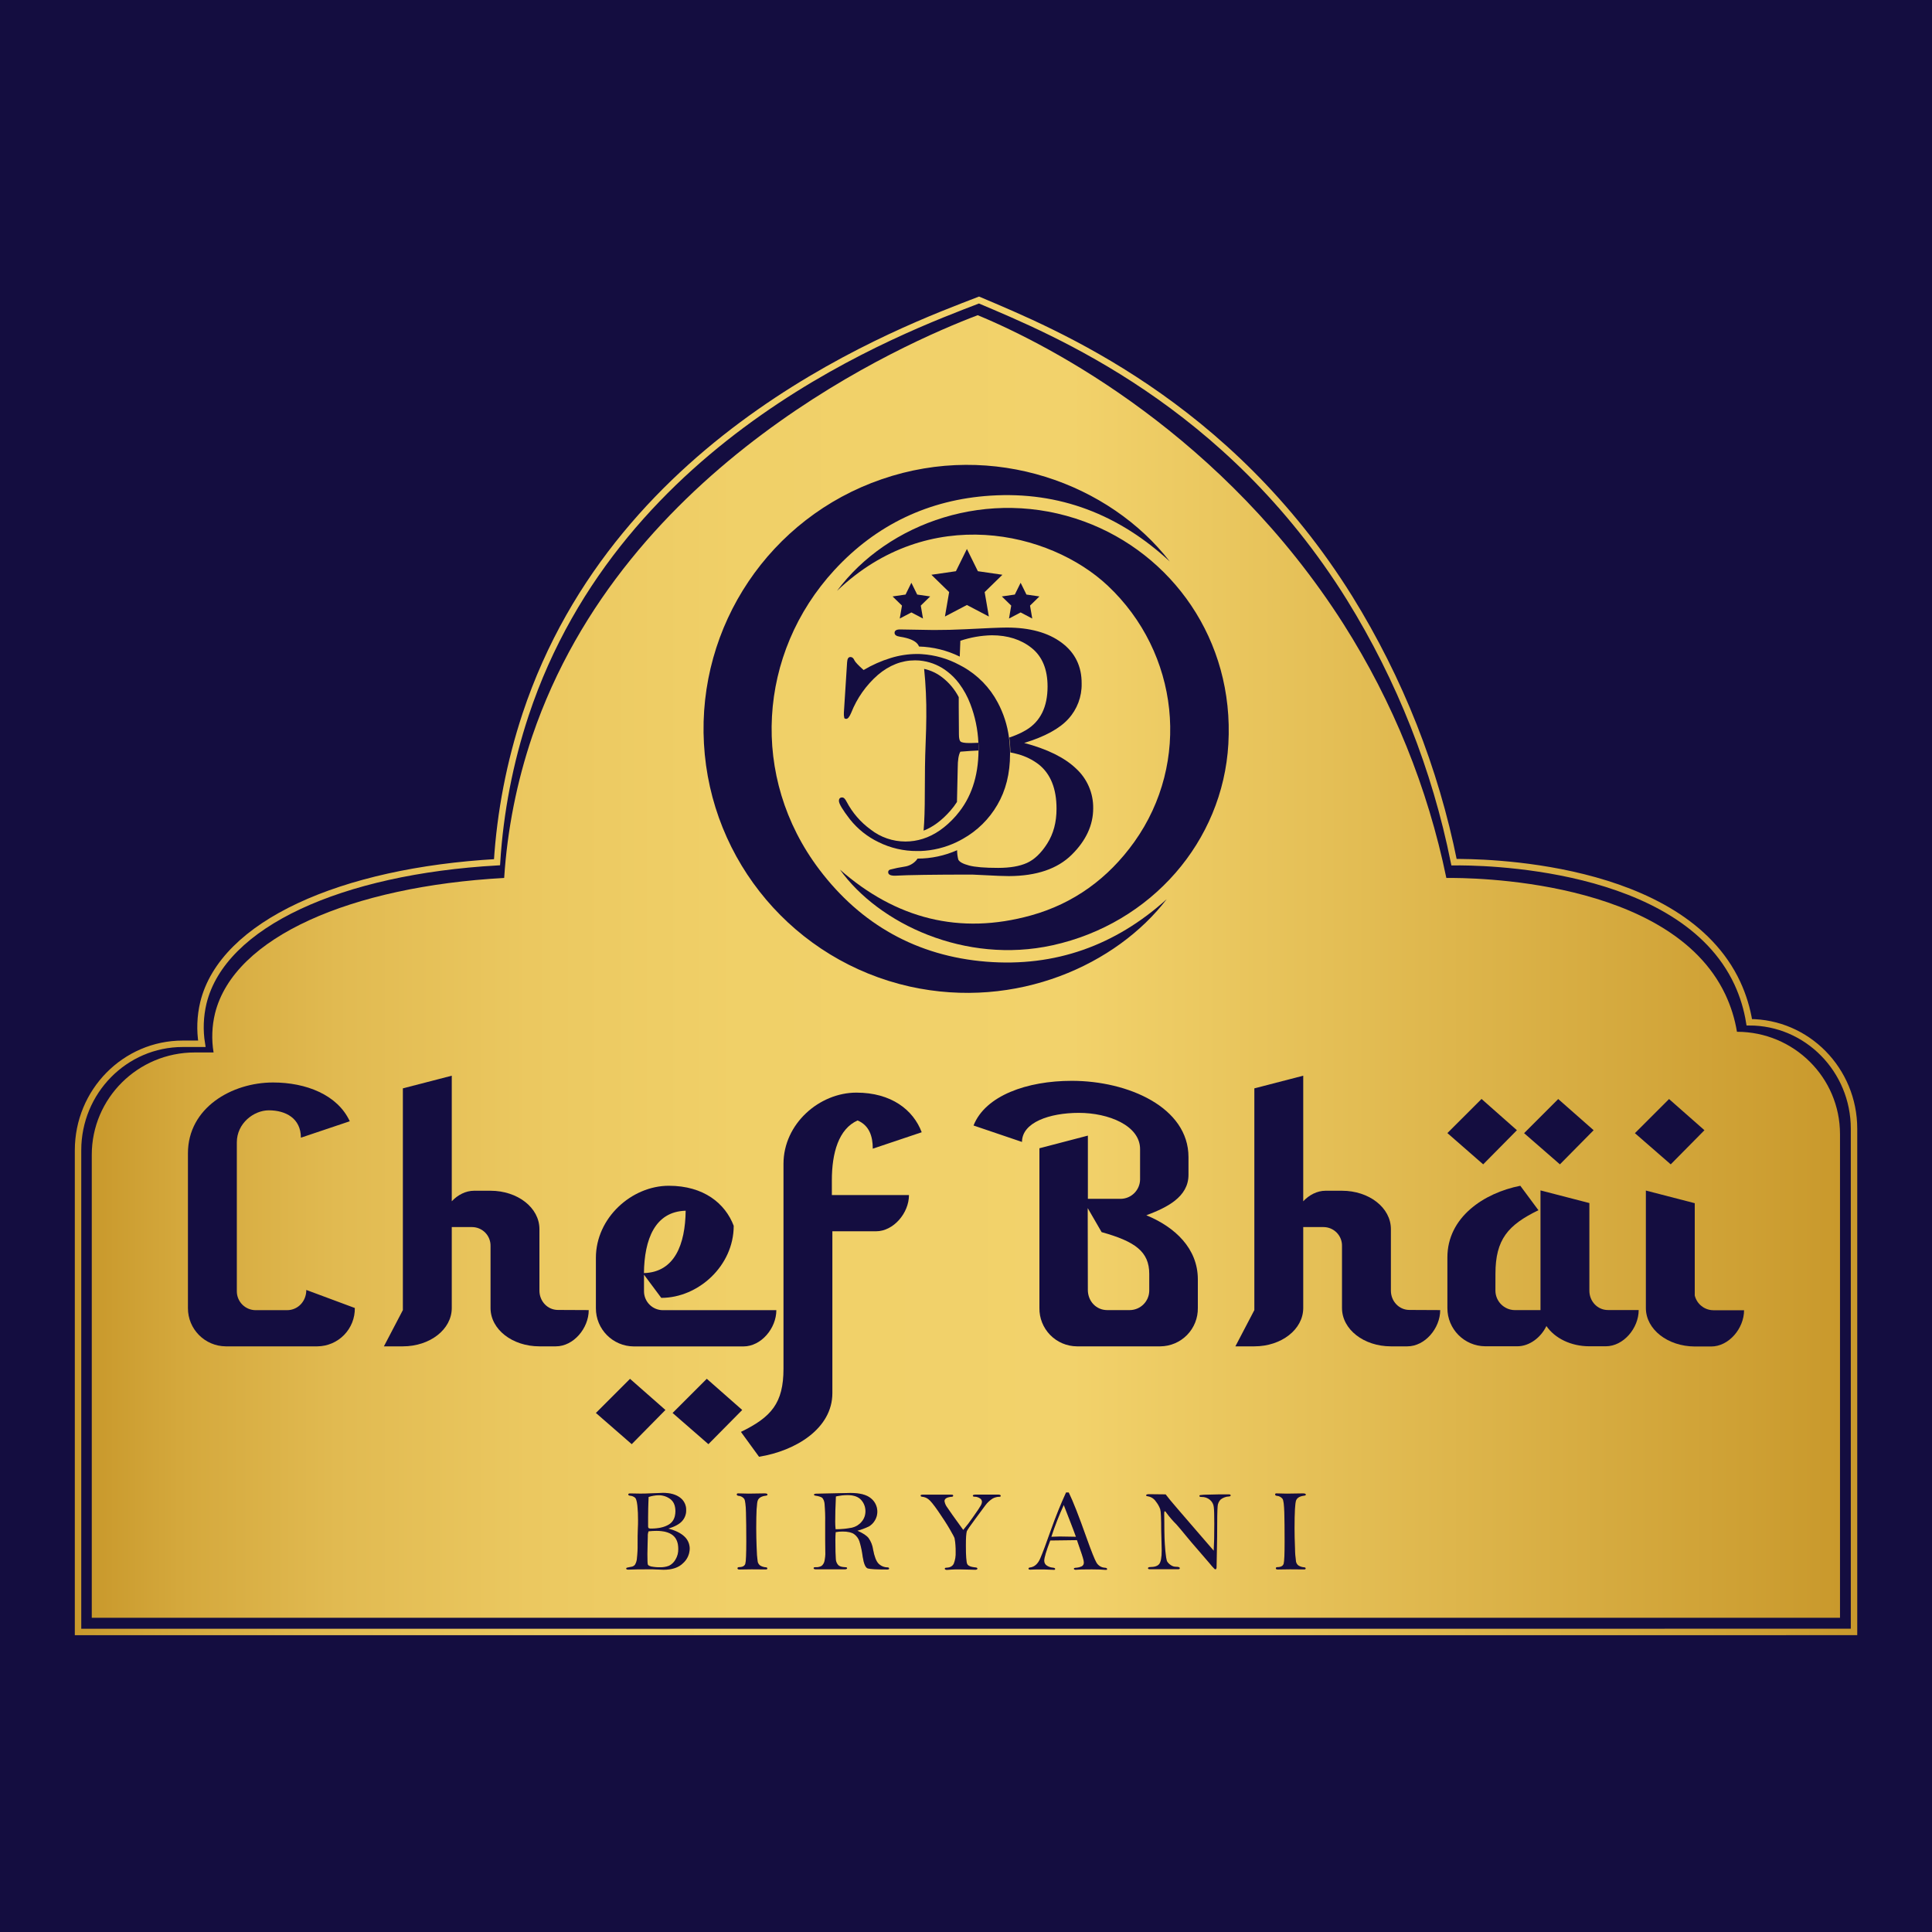
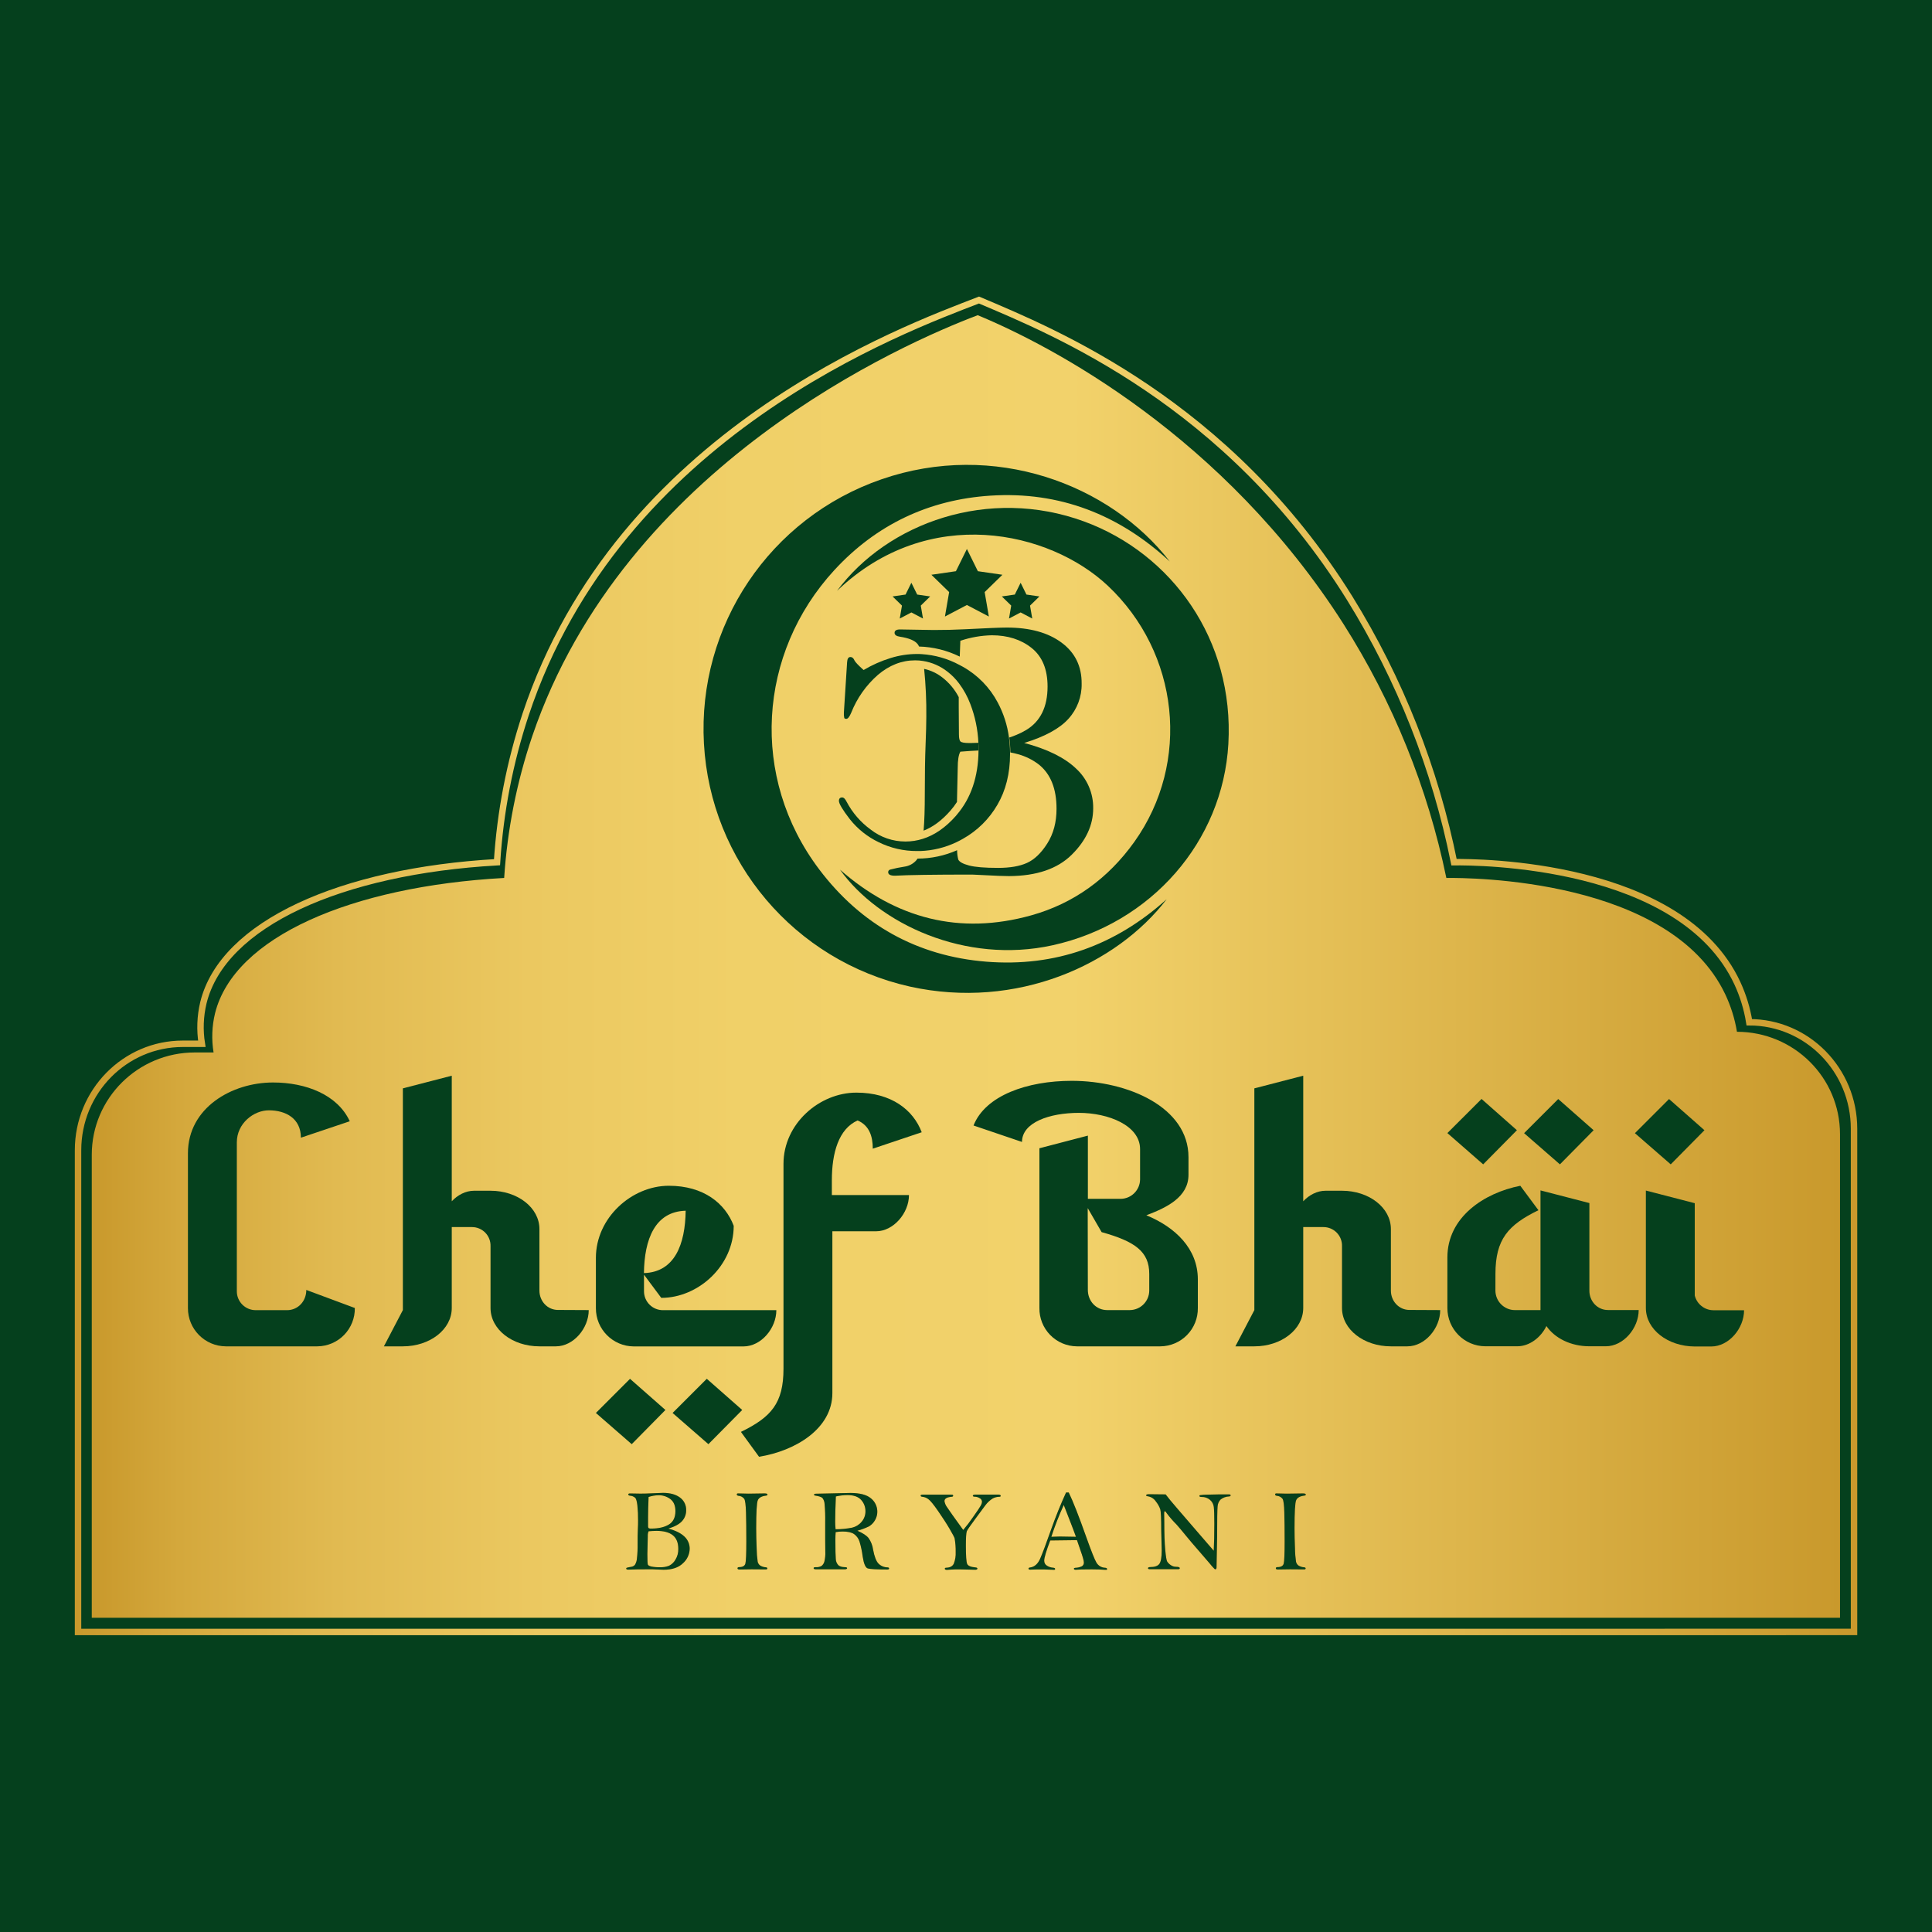
<svg xmlns="http://www.w3.org/2000/svg" xmlns:xlink="http://www.w3.org/1999/xlink" id="Layer_1" data-name="Layer 1" viewBox="0 0 1200 1200">
  <defs>
-     <style>.cls-1{fill:#140d40;}.cls-2{fill:url(#linear-gradient);}.cls-3{fill:none;stroke-miterlimit:10;stroke-width:4px;stroke:url(#linear-gradient-2);}.cls-4{fill:#faa323;}</style>
+     <style>
+             .cls-1 {
+                 fill: #05401D;
+             }
+ 
+             .cls-2 {
+                 fill: url(#linear-gradient);
+             }
+ 
+             .cls-3 {
+                 fill: none;
+                 stroke-miterlimit: 10;
+                 stroke-width: 4px;
+                 stroke: url(#linear-gradient-2);
+             }
+ 
+             .cls-4 {
+                 fill: #faa323;
+             }
+         </style>
    <linearGradient id="linear-gradient" x1="57.02" y1="600.31" x2="1142.98" y2="600.31" gradientUnits="userSpaceOnUse">
      <stop offset="0" stop-color="#c9992c" />
      <stop offset="0.05" stop-color="#d4a83c" />
      <stop offset="0.14" stop-color="#e1ba51" />
      <stop offset="0.25" stop-color="#ebc860" />
      <stop offset="0.37" stop-color="#f0d068" />
      <stop offset="0.56" stop-color="#f2d26b" />
      <stop offset="1" stop-color="#c9992c" />
    </linearGradient>
    <linearGradient id="linear-gradient-2" x1="46.47" y1="599.92" x2="1153.53" y2="599.92" xlink:href="#linear-gradient" />
  </defs>
  <rect class="cls-1" width="1200" height="1200" />
  <path class="cls-2" d="M57,1004.83V717.27c0-35.11,28.67-63.57,64-63.57h11.65a61.11,61.11,0,0,1,.93-24.39c11.85-47.4,84.58-78.73,179.57-84a344.48,344.48,0,0,1,17.47-88.14c57.33-168.46,231-244.13,276.66-261.39,46.08,19.07,152.72,75,227.24,191.89a471.38,471.38,0,0,1,63.83,157.64c14.26-.14,138.92.14,173.23,72.25a87.84,87.84,0,0,1,7.28,23.3h0c35.38,0,64,28.47,64,63.58v300.38Z" />
  <path class="cls-3" d="M48.47,1013.65V714.46c0-36.54,29.12-66.15,65.06-66.15h11.83a65.32,65.32,0,0,1,.94-25.38c12-49.32,85.92-81.91,182.41-87.39a365.42,365.42,0,0,1,17.74-91.71c58.23-175.28,235.19-239.52,281.62-257.48,46.81,19.85,154.52,63.57,230.22,185.17a497.57,497.57,0,0,1,64.83,164c14.48-.14,141.11.15,176,75.18a92.94,92.94,0,0,1,7.39,24.24h0c35.94,0,65.06,29.62,65.06,66.16v312.53Z" />
  <polygon class="cls-1" points="600.56 340.98 607.37 354.79 622.62 357 611.59 367.75 614.19 382.93 600.56 375.77 586.92 382.93 589.53 367.75 578.5 357 593.74 354.79 600.56 340.98" />
  <polygon class="cls-1" points="566.07 361.97 569.68 369.29 577.75 370.46 571.91 376.15 573.29 384.19 566.07 380.39 558.85 384.19 560.23 376.15 554.39 370.46 562.46 369.29 566.07 361.97" />
  <polygon class="cls-1" points="633.93 361.97 637.54 369.29 645.61 370.46 639.77 376.15 641.15 384.19 633.93 380.39 626.71 384.19 628.09 376.15 622.25 370.46 630.32 369.29 633.93 361.97" />
  <path class="cls-1" d="M627.36,467.35v1q0,18.12-7.89,31.57A56.73,56.73,0,0,1,598.08,521c-1.28.72-2.59,1.43-3.92,2.06a56.92,56.92,0,0,1-22.53,5.53c-.68,0-1.35,0-2,0a53.08,53.08,0,0,1-23.84-5.47,50.9,50.9,0,0,1-17.9-14.25c-4.53-5.87-6.82-9.68-6.82-11.41,0-1.42.68-2.15,2-2.15,1,0,1.9.89,2.79,2.69a50.35,50.35,0,0,0,14.88,17.22,35.07,35.07,0,0,0,21.64,7.46,35.43,35.43,0,0,0,10.77-1.66q11-3.43,20.59-14.28c.19-.21.35-.42.51-.63q13.32-15.52,13.53-40v-.77c0-1.38,0-2.73-.09-4.06a76.31,76.31,0,0,0-5-24,52,52,0,0,0-7-12.78,37.3,37.3,0,0,0-7.2-7.32,32.71,32.71,0,0,0-15.12-6.63,29,29,0,0,0-5-.4q-12.45,0-23.14,9.07a61.09,61.09,0,0,0-16.5,23.41c-1.07,2.57-2.1,3.86-3.06,3.86-.72,0-1.14-.19-1.28-.59a11.87,11.87,0,0,1-.24-3.27l2-31.31c.14-2.15.79-3.23,2-3.23s2,.73,2.6,2.15c.49,1,2.36,3,5.65,5.92a77.12,77.12,0,0,1,16.9-7.48,55.68,55.68,0,0,1,16.14-2.48c1,0,2.08,0,3.11.1A57,57,0,0,1,595.93,413c.73.38,1.45.75,2.18,1.17a54.82,54.82,0,0,1,21.59,22.15,64,64,0,0,1,7,21.78A73.22,73.22,0,0,1,627.36,467.35Z" />
  <path class="cls-1" d="M679,502.07q0,15.6-13.3,28.79t-39,13.3c-3.25,0-8.41-.21-15.49-.59-4.54-.23-7-.35-7.39-.35q-35.58,0-48,.7c-2.78,0-4.16-.74-4.16-2.19a1.62,1.62,0,0,1,1.21-1.61,82.2,82.2,0,0,1,9-1.85,11.87,11.87,0,0,0,7.27-3.93,9.55,9.55,0,0,0,.77-1.05,60.76,60.76,0,0,0,24.56-5.21,24,24,0,0,0,.73,5.8c.65,1.44,2.87,2.68,6.68,3.69s9.84,1.49,18.09,1.49c7.31,0,13.27-1,17.85-3.06s8.79-6,12.64-12.06,5.77-13.2,5.77-21.61q0-18.69-11-27.48a37.1,37.1,0,0,0-13-6.41c-1.5-.42-3-.79-4.68-1.09a73.22,73.22,0,0,0-.67-9.26,47.23,47.23,0,0,0,4.48-1.66,43.13,43.13,0,0,0,6-3q13.29-8,13.3-27,0-16.05-9.89-23.95T616,394.58A65.45,65.45,0,0,0,596.49,398c-.14,3.41-.25,6.68-.37,9.83a61,61,0,0,0-25.28-6.26,6.76,6.76,0,0,0-1-1.66q-2.67-3.18-10.87-4.44c-2.22-.32-3.34-1.12-3.34-2.43s1.12-2.08,3.34-2.08l21,.35q10.28,0,19.28-.46,20.24-1.06,26.1-1.06,21.39,0,34,9.35t12.48,25.52a31.49,31.49,0,0,1-8.2,21.8q-8.21,9.12-27.49,15,21.49,5.69,32.16,15.85A32.83,32.83,0,0,1,679,502.07Z" />
  <path class="cls-1" d="M607.73,465.38v.77c-1.51.05-3.08.12-4.69.24-2.11.12-4.28.28-6.55.49-1.09,1.92-1.63,5.28-1.63,10.05l-.47,21.19a44.61,44.61,0,0,1-4.21,5.56c-5.25,5.94-10.7,10-16.52,12.25.52-5.94.75-13.53.75-22.83q0-18.72.47-30.19c.3-7.67.47-13.53.47-17.62A266.29,266.29,0,0,0,574,415.45,28.36,28.36,0,0,1,585.58,421a37,37,0,0,1,9.91,12c0,2.12,0,4.18,0,6.1l.12,17.08c0,2.31.33,3.79,1,4.39s2.45.94,5.38.94H603c1.59,0,3.15-.07,4.67-.14C607.71,462.65,607.73,464,607.73,465.38Z" />
  <path class="cls-1" d="M726.58,348.76c-31.45-29.12-68.45-43.65-111.33-40.91-38.25,2.45-71,18-97,46.23-47.58,51.68-52.68,128.74-9.36,186,25.86,34.2,60.78,53.8,103.75,57.24,42.72,3.41,80.1-10.05,112-38.8-31,40.53-93.08,68.93-159.49,54.26A164,164,0,0,1,547.6,297.67C617.38,273.59,689.36,300.68,726.58,348.76Z" />
  <path class="cls-1" d="M519.88,367c31.44-42.3,94.17-64.89,153.55-43.08,54.25,19.93,93.24,73.29,89.52,138.22-3.46,60.4-47.78,111.5-109.25,125-54.1,11.88-107.79-13.26-132-47,34.64,30.42,74.26,40.8,118.71,28.43,26.6-7.4,48-23.07,64.16-45.69,35.25-49.45,27.92-117.37-16.61-159.19C652,330,576.89,312.49,519.88,367Z" />
  <path class="cls-1" d="M220.39,812.42a23.46,23.46,0,0,1-23.29,23.82H140.29a23.69,23.69,0,0,1-23.56-23.82V716.35c0-28.27,27.23-44,52.88-44,20.42,0,40,7.59,47.64,24.08l-30.36,10.21c0-12-9.43-17-19.9-17-9.42,0-19.89,8.11-19.89,19.89V802a11.72,11.72,0,0,0,11.78,11.77h19.37c6.8,0,12-5.49,12-12.56Z" />
  <path class="cls-1" d="M365.67,813.72c0,11.26-9.42,22.52-20.42,22.52h-10.2c-16.76,0-30.37-10.47-30.37-23.82V773.94a11.51,11.51,0,0,0-11.52-11.78H280.6v50.26c0,13.35-13.61,23.82-30.37,23.82H238.45l11.78-22.52V676l30.37-7.86v78c3.66-3.93,8.64-6.55,13.87-6.55h10.21c16.75,0,30.37,10.48,30.37,23.83v38.21c0,6.55,5,12,11.51,12Z" />
  <path class="cls-1" d="M455.72,761.37c0,24.87-22,44.76-45,44.76L400,791.74V802a11.73,11.73,0,0,0,11.78,11.77h70.42c0,11.26-9.43,22.52-20.42,22.52H393.68a23.68,23.68,0,0,1-23.56-23.82V781.27c0-24.87,22.25-44.77,45.29-44.77C437.13,736.5,450.48,747.5,455.72,761.37ZM413.31,875.76,392.37,897l-22.25-19.38,21.2-21.2ZM425.88,752c-19.11.52-25.66,17.8-25.92,38.74C419.07,790.17,425.62,772.89,425.88,752ZM461,875.76,440,897l-22.25-19.38L439,856.39Z" />
  <path class="cls-1" d="M532.68,695.93c-11.78,5.24-16,20.16-16,37.17v9.16h47.9c0,11.26-9.68,22.51-20.42,22.51H517V865.29c0,22-22.77,35.86-45.55,39.53l-11.25-15.45c18.84-9.16,26.44-17.8,26.44-39.26V722.89c0-24.87,22.25-44.24,45.28-44.24,21.73,0,35.34,10.74,40.57,24.61L542.1,713.47C542.1,705.88,540,699.07,532.68,695.93Z" />
  <path class="cls-1" d="M744,794.62v17.8a23.47,23.47,0,0,1-23.3,23.82H668.89a23.46,23.46,0,0,1-23.29-23.82V713.21l30.1-7.86v39.27h20.42a12.18,12.18,0,0,0,12-12V713.73c0-14.66-19.63-22.51-38-22.51s-35.34,6-35.34,18.06l-30.1-10.21c7.33-18.58,33.25-27.75,61-27.75,35.08,0,72.51,16.5,72.51,47.38v11c0,13.87-13.61,20.42-26.18,25.13C729.88,762.16,744,775.51,744,794.62Zm-68.32,6.54c0,7.07,5.23,12.56,12,12.56h14.14a12.18,12.18,0,0,0,12-12V791.21c0-13.87-8.9-20.15-29.58-25.91l-8.64-14.92Z" />
  <path class="cls-1" d="M894.54,813.72c0,11.26-9.43,22.52-20.42,22.52H863.91c-16.75,0-30.37-10.47-30.37-23.82V773.94A11.5,11.5,0,0,0,822,762.16H809.46v50.26c0,13.35-13.61,23.82-30.36,23.82H767.32l11.78-22.52V676l30.36-7.86v78c3.67-3.93,8.64-6.55,13.88-6.55h10.2c16.76,0,30.37,10.48,30.37,23.83v38.21c0,6.55,5,12,11.52,12Z" />
  <path class="cls-1" d="M942.18,702l-20.95,21.2L899,703.78l21.21-21.2Zm-13.35,99.73a12.17,12.17,0,0,0,12,12h16V739.38l30.36,7.86v54.44c0,6.55,5,12,11.52,12h19.11c0,11.26-9.43,22.52-20.42,22.52H987.2c-11.52,0-21.47-5-26.7-12.57-3.4,7.07-10.47,12.57-18.06,12.57h-19.9A23.69,23.69,0,0,1,899,812.42V781c0-24.86,22.52-40,45.29-44.5l11.26,15.19c-18.85,9.16-26.7,18.06-26.7,39.52Zm61-99.73-20.94,21.2-22.25-19.37,21.2-21.2Z" />
  <path class="cls-1" d="M1058.66,702l-20.94,21.2-22.25-19.37,21.2-21.2Zm-36.38,110.47v-73l30.36,7.86v57.32a12,12,0,0,0,11.52,9.16h19.11c0,11.26-9.43,22.52-20.42,22.52h-10.21C1035.89,836.24,1022.28,825.77,1022.28,812.42Z" />
  <path class="cls-4" d="M415.12,949.44q6.64,1.75,9.95,4.9a10.2,10.2,0,0,1,3.31,7.66,12.33,12.33,0,0,1-4.11,8.9Q420.16,975,412.18,975c-1,0-2.59-.06-4.79-.18l-2.28-.11q-11,0-14.87.22c-.86,0-1.29-.23-1.29-.68a.5.5,0,0,1,.37-.5,26.28,26.28,0,0,1,2.77-.58,3.66,3.66,0,0,0,2.26-1.21,8.6,8.6,0,0,0,1.25-3.93,68,68,0,0,0,.43-8.83c0-3.86,0-7,.14-9.35s.14-4.19.14-5.45a81.69,81.69,0,0,0-.44-9.47c-.3-2.39-.72-3.91-1.27-4.56a5.45,5.45,0,0,0-3.36-1.38c-.69-.09-1-.34-1-.75s.35-.64,1-.64l6.5.11q3.18,0,6-.15c4.17-.21,6.87-.32,8.08-.32q6.61,0,10.51,2.89a9.35,9.35,0,0,1,3.86,7.9,9.76,9.76,0,0,1-2.54,6.75Q421.09,947.62,415.12,949.44Zm-12.27,1.66a7,7,0,0,0-.5,3.11l-.25,11.08q0,5.87.31,6.55t2.07,1.14a24.22,24.22,0,0,0,5.6.46,13.73,13.73,0,0,0,5.52-.94,9.43,9.43,0,0,0,3.91-3.74,12.14,12.14,0,0,0,1.79-6.68q0-5.79-3.41-8.51t-10.1-2.72C406.29,950.85,404.64,950.94,402.85,951.1Zm0-21.3q-.32,7.83-.32,12.69l0,5.29a2,2,0,0,0,.3,1.36,2.91,2.91,0,0,0,1.66.28q6.8,0,10.91-2.48t4.11-8.35q0-5-3.06-7.42a11.77,11.77,0,0,0-7.59-2.44A20.23,20.23,0,0,0,402.85,929.8Z" />
  <path class="cls-4" d="M458.38,927.58l6.52.15,10-.15c1.2,0,1.79.24,1.79.72s-.32.58-1,.68q-4,.49-5,2.86t-1,17.44q0,5.54.29,12.48a63,63,0,0,0,.64,8.29,4.33,4.33,0,0,0,1.36,2.21,7.4,7.4,0,0,0,3.72,1.22c.6.07.89.3.89.68s-.27.64-.82.64l-8.88-.07-7.56.11c-.83,0-1.25-.24-1.25-.72s.33-.75,1-.75c2.21,0,3.51-.78,3.89-2.21s.58-6,.58-13.69q0-11.16-.2-18.06T462.28,931a4.83,4.83,0,0,0-3.65-1.93c-.67-.12-1-.4-1-.82S457.88,927.58,458.38,927.58Z" />
  <path class="cls-4" d="M532.53,950.76q5,2.16,6.91,4.5a16.09,16.09,0,0,1,2.86,7.25c.8,4.29,1.92,7.17,3.34,8.65a7.94,7.94,0,0,0,5.59,2.36q1,.06,1,.69t-1.11.63q-10,0-12.13-.66t-3.16-7.31a56.56,56.56,0,0,0-2-9.46,9.07,9.07,0,0,0-3.36-4.57q-2.31-1.59-7.21-1.59a26,26,0,0,0-4.21.39c-.12,1.5-.18,3.06-.18,4.67q0,9.18.25,11.87a6.07,6.07,0,0,0,1.52,3.93c.84.82,2.25,1.25,4.23,1.3.86,0,1.29.23,1.29.62s-.53.7-1.57.7h-17.7c-1,0-1.54-.23-1.54-.7s.41-.62,1.22-.62a6.42,6.42,0,0,0,3.77-.82,5.39,5.39,0,0,0,1.66-2.56,21.47,21.47,0,0,0,.61-6.27l-.07-7.28,0-11.11a104.13,104.13,0,0,0-.38-11.25,6.57,6.57,0,0,0-1.34-3.7c-.64-.63-2.13-1.12-4.47-1.48-.5-.07-.75-.27-.75-.61s.5-.57,1.5-.57l21.16-.46q8.76,0,12.71,3.35a10.59,10.59,0,0,1,2.36,13.83,10.09,10.09,0,0,1-3.77,3.68A43.25,43.25,0,0,1,532.53,950.76ZM519,949.85a51.9,51.9,0,0,0,10.29-1,10.91,10.91,0,0,0,5.84-3.61,9.8,9.8,0,0,0,2.42-6.62,10.27,10.27,0,0,0-2.68-7q-2.68-3-8.58-3a32.86,32.86,0,0,0-7.12.86q-.42,9.82-.42,15.65C518.74,946.47,518.82,948,519,949.85Z" />
  <path class="cls-4" d="M598.28,950.28a96.42,96.42,0,0,0,6.1-8q4.1-5.79,4.82-7.2a5.29,5.29,0,0,0,.74-2.23,2.63,2.63,0,0,0-1.49-2.34,5.81,5.81,0,0,0-3-.88c-.81,0-1.21-.21-1.21-.64s.68-.68,2-.68h13.47q1.86,0,1.86.75c0,.4-.27.61-.82.61a9.07,9.07,0,0,0-4.06,1A16.74,16.74,0,0,0,612,935l-6.22,8.4q-4.89,6.57-5.29,7.72c-.38,1.12-.57,4.08-.57,8.9q0,9.57.81,11.36c.53,1.2,2.27,1.92,5.2,2.19.76.07,1.14.31,1.14.71s-.42.72-1.25.72l-9.63-.22c-2.32,0-4.22,0-5.7.14-1.19.1-2,.15-2.29.15-.91,0-1.36-.24-1.36-.72s.33-.58,1-.61q3.45-.13,4.6-2.57a17.52,17.52,0,0,0,1.15-7.18,44.43,44.43,0,0,0-.65-8.44c-.09-.55-1.12-2.5-3.07-5.85s-4.34-7-7.17-11.11-4.84-6.54-6.06-7.42a7,7,0,0,0-3.54-1.46c-.85-.08-1.28-.31-1.28-.72a.5.5,0,0,1,.34-.52,9.15,9.15,0,0,1,2-.12h15.62a9.78,9.78,0,0,1,1.93.1.55.55,0,0,1,.32.58c0,.38-.3.59-.9.64-3,.24-4.5,1.14-4.5,2.72a8.65,8.65,0,0,0,1.65,3.82Q589.92,938.77,598.28,950.28Z" />
  <path class="cls-4" d="M662.15,927h1.66q4,8.19,11,28,4.53,12.69,6.21,15.57a6.52,6.52,0,0,0,5.41,3.2c.79.07,1.19.33,1.19.78s-.21.5-.61.5l-.5,0q-3.28-.28-8.37-.29c-5.19,0-8.53.08-10,.25-.74,0-1.11-.21-1.11-.64s.27-.5.82-.57a10,10,0,0,0,4.2-1,2.62,2.62,0,0,0,1.16-2.36c0-1-.72-3.59-2.18-7.69l-2.1-6.14q-1.86,0-16.62.21-3.74,9.9-3.73,12.49a3.52,3.52,0,0,0,1.84,3.25,8.22,8.22,0,0,0,3.63,1.17c.88.07,1.32.34,1.32.8,0,.18-.14.36-.42.52q-5.73-.26-6.9-.25-6,0-8.08.14c-.76,0-1.15-.21-1.15-.64s.34-.62,1-.71c2.74-.36,4.83-2.22,6.29-5.58s3.72-9.4,6.79-18.12Q657.15,937.91,662.15,927Zm-1.42,7.79A181.32,181.32,0,0,0,653,954.53c2.45-.11,4.22-.17,5.29-.17l10,.17q-1.32-3.71-3.72-9.86Q661.66,937.34,660.73,934.8Z" />
  <path class="cls-4" d="M724,928.19q2.15,2.89,7.44,9l11.43,13.26,11,12.73q.36-6.46.36-16.8,0-7.76-.32-10.39a6.75,6.75,0,0,0-2.38-4.41,7.55,7.55,0,0,0-5.13-1.79c-1,0-1.43-.2-1.43-.61a.53.53,0,0,1,.31-.51,32,32,0,0,1,4.81-.32q4.5-.17,7.57-.17l4.83,0h.79c.73,0,1.1.21,1.1.63s-.32.59-1,.66a9,9,0,0,0-5.2,1.88,6.6,6.6,0,0,0-1.9,4.27q-.3,2.79-.3,18.78l-.35,18.89c0,1-.24,1.43-.71,1.43a1.14,1.14,0,0,1-.49-.16,38.14,38.14,0,0,1-3.2-3.61c-1.94-2.3-4.31-5.06-7.14-8.28s-5-5.82-6.66-7.82c-3.55-4.32-5.79-7-6.72-8a60.21,60.21,0,0,1-6.12-7.07c-.4-.72-.77-1.08-1.1-1.08s-.4.47-.4,1.4l.07,5.54q0,10.55.58,16.84t1.19,7.38a7.62,7.62,0,0,0,2.18,2.2,5.66,5.66,0,0,0,3.31,1.1c1.57,0,2.36.29,2.36.86s-.44.65-1.32.65l-17.2,0c-.81,0-1.21-.2-1.21-.61s.39-.71,1.18-.71q4.4,0,5.86-2t1.47-8.28l-.3-12.54q0-11.12-.6-13.1a16.57,16.57,0,0,0-2.73-4.83,7.33,7.33,0,0,0-4.85-3.2c-.81-.09-1.21-.31-1.21-.64s.52-.68,1.57-.68Z" />
  <path class="cls-4" d="M792.75,927.58l6.52.15,10-.15c1.19,0,1.79.24,1.79.72s-.32.58-1,.68q-4,.49-5,2.86t-1,17.44q0,5.54.29,12.48a61.15,61.15,0,0,0,.64,8.29,4.26,4.26,0,0,0,1.36,2.21,7.4,7.4,0,0,0,3.72,1.22c.59.07.89.3.89.68s-.27.64-.82.64l-8.89-.07-7.55.11q-1.26,0-1.26-.72c0-.5.34-.75,1-.75,2.21,0,3.51-.78,3.89-2.21s.57-6,.57-13.69q0-11.16-.19-18.06T796.65,931a4.85,4.85,0,0,0-3.65-1.93c-.67-.12-1-.4-1-.82S792.25,927.58,792.75,927.58Z" />
  <path class="cls-1" d="M415.12,949.44q6.64,1.75,9.95,4.9a10.2,10.2,0,0,1,3.31,7.66,12.33,12.33,0,0,1-4.11,8.9Q420.16,975,412.18,975c-1,0-2.59-.06-4.79-.18l-2.28-.11q-11,0-14.87.22c-.86,0-1.29-.23-1.29-.68a.5.5,0,0,1,.37-.5,26.28,26.28,0,0,1,2.77-.58,3.66,3.66,0,0,0,2.26-1.21,8.6,8.6,0,0,0,1.25-3.93,68,68,0,0,0,.43-8.83c0-3.86,0-7,.14-9.35s.14-4.19.14-5.45a81.69,81.69,0,0,0-.44-9.47c-.3-2.39-.72-3.91-1.27-4.56a5.45,5.45,0,0,0-3.36-1.38c-.69-.09-1-.34-1-.75s.35-.64,1-.64l6.5.11q3.18,0,6-.15c4.17-.21,6.87-.32,8.08-.32q6.61,0,10.51,2.89a9.35,9.35,0,0,1,3.86,7.9,9.76,9.76,0,0,1-2.54,6.75Q421.09,947.62,415.12,949.44Zm-12.27,1.66a7,7,0,0,0-.5,3.11l-.25,11.08q0,5.87.31,6.55t2.07,1.14a24.22,24.22,0,0,0,5.6.46,13.73,13.73,0,0,0,5.52-.94,9.43,9.43,0,0,0,3.91-3.74,12.14,12.14,0,0,0,1.79-6.68q0-5.79-3.41-8.51t-10.1-2.72C406.29,950.85,404.64,950.94,402.85,951.1Zm0-21.3q-.32,7.83-.32,12.69l0,5.29a2,2,0,0,0,.3,1.36,2.91,2.91,0,0,0,1.66.28q6.8,0,10.91-2.48t4.11-8.35q0-5-3.06-7.42a11.77,11.77,0,0,0-7.59-2.44A20.23,20.23,0,0,0,402.85,929.8Z" />
  <path class="cls-1" d="M458.38,927.58l6.52.15,10-.15c1.2,0,1.79.24,1.79.72s-.32.58-1,.68q-4,.49-5,2.86t-1,17.44q0,5.54.29,12.48a63,63,0,0,0,.64,8.29,4.33,4.33,0,0,0,1.36,2.21,7.4,7.4,0,0,0,3.72,1.22c.6.07.89.3.89.68s-.27.64-.82.64l-8.88-.07-7.56.11c-.83,0-1.25-.24-1.25-.72s.33-.75,1-.75c2.21,0,3.51-.78,3.89-2.21s.58-6,.58-13.69q0-11.16-.2-18.06T462.28,931a4.83,4.83,0,0,0-3.65-1.93c-.67-.12-1-.4-1-.82S457.88,927.58,458.38,927.58Z" />
  <path class="cls-1" d="M532.53,950.76q5,2.16,6.91,4.5a16.09,16.09,0,0,1,2.86,7.25c.8,4.29,1.92,7.17,3.34,8.65a7.94,7.94,0,0,0,5.59,2.36q1,.06,1,.69t-1.11.63q-10,0-12.13-.66t-3.16-7.31a56.56,56.56,0,0,0-2-9.46,9.07,9.07,0,0,0-3.36-4.57q-2.31-1.59-7.21-1.59a26,26,0,0,0-4.21.39c-.12,1.5-.18,3.06-.18,4.67q0,9.18.25,11.87a6.07,6.07,0,0,0,1.52,3.93c.84.82,2.25,1.25,4.23,1.3.86,0,1.29.23,1.29.62s-.53.7-1.57.7h-17.7c-1,0-1.54-.23-1.54-.7s.41-.62,1.22-.62a6.42,6.42,0,0,0,3.77-.82,5.39,5.39,0,0,0,1.66-2.56,21.47,21.47,0,0,0,.61-6.27l-.07-7.28,0-11.11a104.13,104.13,0,0,0-.38-11.25,6.57,6.57,0,0,0-1.34-3.7c-.64-.63-2.13-1.12-4.47-1.48-.5-.07-.75-.27-.75-.61s.5-.57,1.5-.57l21.16-.46q8.76,0,12.71,3.35a10.59,10.59,0,0,1,2.36,13.83,10.09,10.09,0,0,1-3.77,3.68A43.25,43.25,0,0,1,532.53,950.76ZM519,949.85a51.9,51.9,0,0,0,10.29-1,10.91,10.91,0,0,0,5.84-3.61,9.8,9.8,0,0,0,2.42-6.62,10.27,10.27,0,0,0-2.68-7q-2.68-3-8.58-3a32.86,32.86,0,0,0-7.12.86q-.42,9.82-.42,15.65C518.74,946.47,518.82,948,519,949.85Z" />
  <path class="cls-1" d="M598.28,950.28a96.42,96.42,0,0,0,6.1-8q4.1-5.79,4.82-7.2a5.29,5.29,0,0,0,.74-2.23,2.63,2.63,0,0,0-1.49-2.34,5.81,5.81,0,0,0-3-.88c-.81,0-1.21-.21-1.21-.64s.68-.68,2-.68h13.47q1.86,0,1.86.75c0,.4-.27.61-.82.61a9.07,9.07,0,0,0-4.06,1A16.74,16.74,0,0,0,612,935l-6.22,8.4q-4.89,6.57-5.29,7.72c-.38,1.12-.57,4.08-.57,8.9q0,9.57.81,11.36c.53,1.2,2.27,1.92,5.2,2.19.76.07,1.14.31,1.14.71s-.42.72-1.25.72l-9.63-.22c-2.32,0-4.22,0-5.7.14-1.19.1-2,.15-2.29.15-.91,0-1.36-.24-1.36-.72s.33-.58,1-.61q3.45-.13,4.6-2.57a17.52,17.52,0,0,0,1.15-7.18,44.43,44.43,0,0,0-.65-8.44c-.09-.55-1.12-2.5-3.07-5.85s-4.34-7-7.17-11.11-4.84-6.54-6.06-7.42a7,7,0,0,0-3.54-1.46c-.85-.08-1.28-.31-1.28-.72a.5.5,0,0,1,.34-.52,9.15,9.15,0,0,1,2-.12h15.62a9.78,9.78,0,0,1,1.93.1.55.55,0,0,1,.32.58c0,.38-.3.59-.9.64-3,.24-4.5,1.14-4.5,2.72a8.65,8.65,0,0,0,1.65,3.82Q589.92,938.77,598.28,950.28Z" />
  <path class="cls-1" d="M662.15,927h1.66q4,8.19,11,28,4.53,12.69,6.21,15.57a6.52,6.52,0,0,0,5.41,3.2c.79.07,1.19.33,1.19.78s-.21.5-.61.5l-.5,0q-3.28-.28-8.37-.29c-5.19,0-8.53.08-10,.25-.74,0-1.11-.21-1.11-.64s.27-.5.82-.57a10,10,0,0,0,4.2-1,2.62,2.62,0,0,0,1.16-2.36c0-1-.72-3.59-2.18-7.69l-2.1-6.14q-1.86,0-16.62.21-3.74,9.9-3.73,12.49a3.52,3.52,0,0,0,1.84,3.25,8.22,8.22,0,0,0,3.63,1.17c.88.07,1.32.34,1.32.8,0,.18-.14.36-.42.52q-5.73-.26-6.9-.25-6,0-8.08.14c-.76,0-1.15-.21-1.15-.64s.34-.62,1-.71c2.74-.36,4.83-2.22,6.29-5.58s3.72-9.4,6.79-18.12Q657.15,937.91,662.15,927Zm-1.42,7.79A181.32,181.32,0,0,0,653,954.53c2.45-.11,4.22-.17,5.29-.17l10,.17q-1.32-3.71-3.72-9.86Q661.66,937.34,660.73,934.8Z" />
  <path class="cls-1" d="M724,928.19q2.15,2.89,7.44,9l11.43,13.26,11,12.73q.36-6.46.36-16.8,0-7.76-.32-10.39a6.75,6.75,0,0,0-2.38-4.41,7.55,7.55,0,0,0-5.13-1.79c-1,0-1.43-.2-1.43-.61a.53.53,0,0,1,.31-.51,32,32,0,0,1,4.81-.32q4.5-.17,7.57-.17l4.83,0h.79c.73,0,1.1.21,1.1.63s-.32.59-1,.66a9,9,0,0,0-5.2,1.88,6.6,6.6,0,0,0-1.9,4.27q-.3,2.79-.3,18.78l-.35,18.89c0,1-.24,1.43-.71,1.43a1.14,1.14,0,0,1-.49-.16,38.14,38.14,0,0,1-3.2-3.61c-1.94-2.3-4.31-5.06-7.14-8.28s-5-5.82-6.66-7.82c-3.55-4.32-5.79-7-6.72-8a60.21,60.21,0,0,1-6.12-7.07c-.4-.72-.77-1.08-1.1-1.08s-.4.47-.4,1.4l.07,5.54q0,10.55.58,16.84t1.19,7.38a7.62,7.62,0,0,0,2.18,2.2,5.66,5.66,0,0,0,3.31,1.1c1.57,0,2.36.29,2.36.86s-.44.65-1.32.65l-17.2,0c-.81,0-1.21-.2-1.21-.61s.39-.71,1.18-.71q4.4,0,5.86-2t1.47-8.28l-.3-12.54q0-11.12-.6-13.1a16.57,16.57,0,0,0-2.73-4.83,7.33,7.33,0,0,0-4.85-3.2c-.81-.09-1.21-.31-1.21-.64s.52-.68,1.57-.68Z" />
  <path class="cls-1" d="M792.75,927.58l6.52.15,10-.15c1.19,0,1.79.24,1.79.72s-.32.58-1,.68q-4,.49-5,2.86t-1,17.44q0,5.54.29,12.48a61.15,61.15,0,0,0,.64,8.29,4.26,4.26,0,0,0,1.36,2.21,7.4,7.4,0,0,0,3.72,1.22c.59.07.89.3.89.68s-.27.64-.82.64l-8.89-.07-7.55.11q-1.26,0-1.26-.72c0-.5.34-.75,1-.75,2.21,0,3.51-.78,3.89-2.21s.57-6,.57-13.69q0-11.16-.19-18.06T796.65,931a4.85,4.85,0,0,0-3.65-1.93c-.67-.12-1-.4-1-.82S792.25,927.58,792.75,927.58Z" />
</svg>
